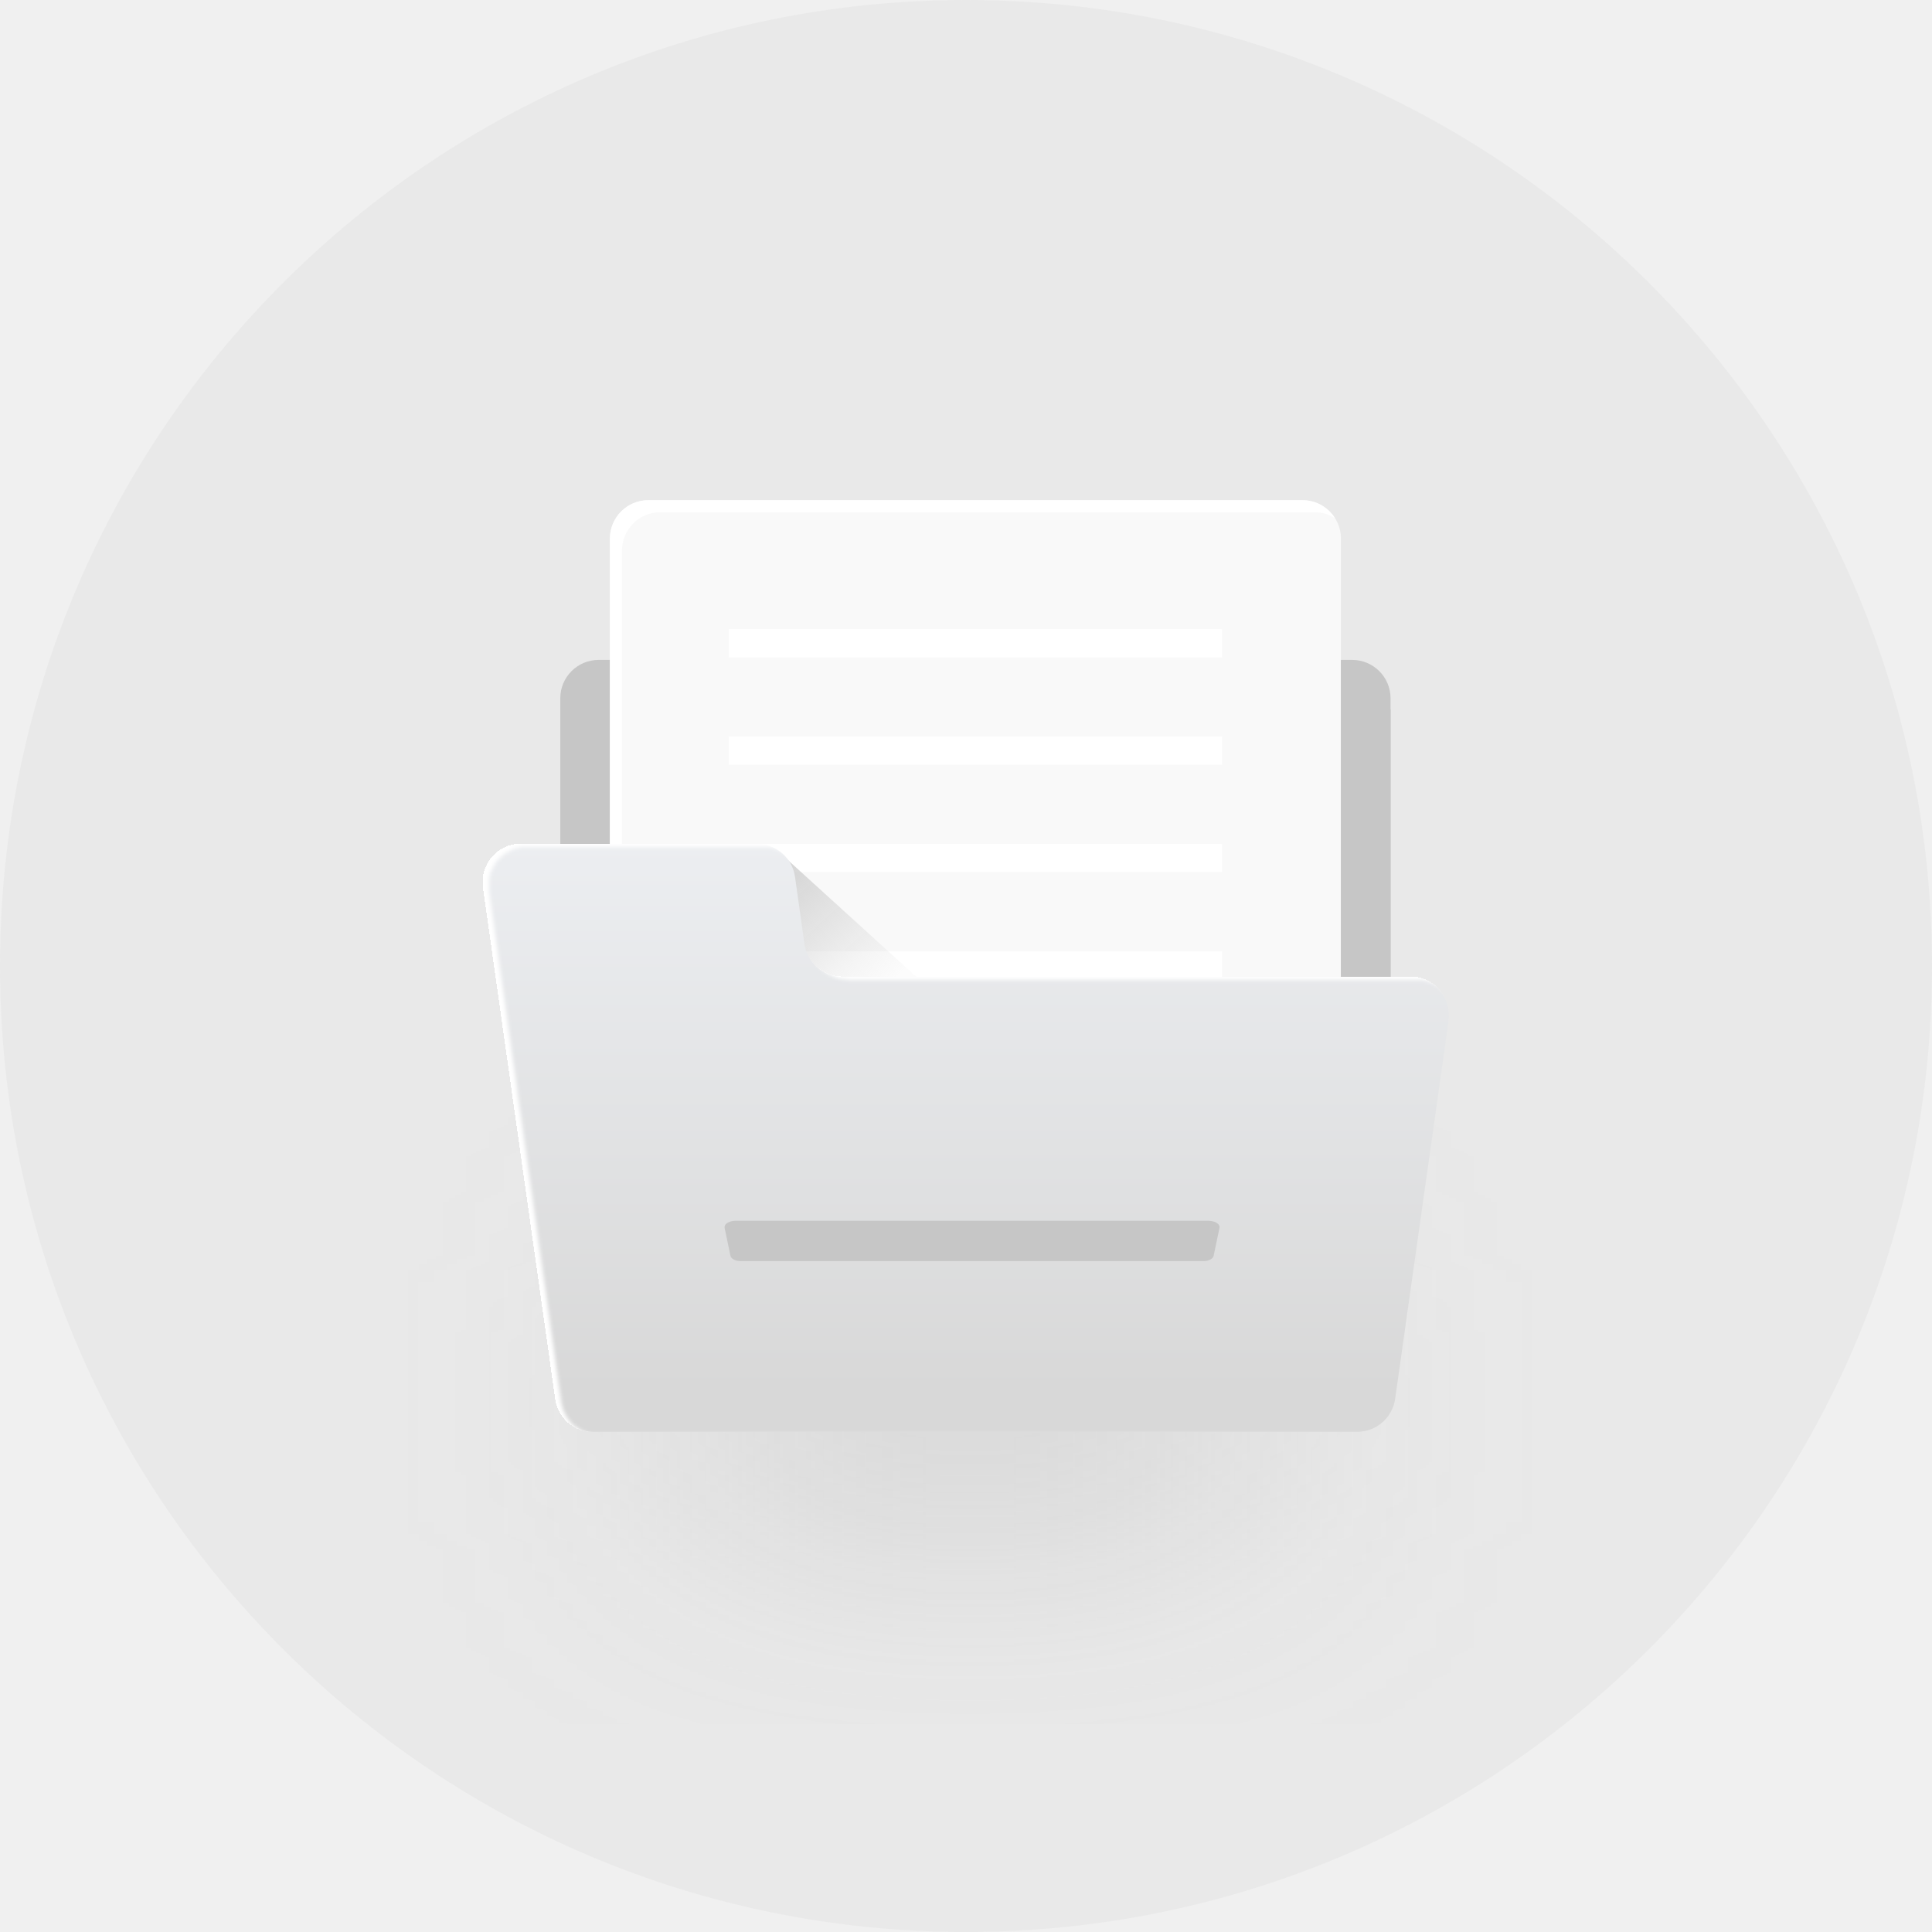
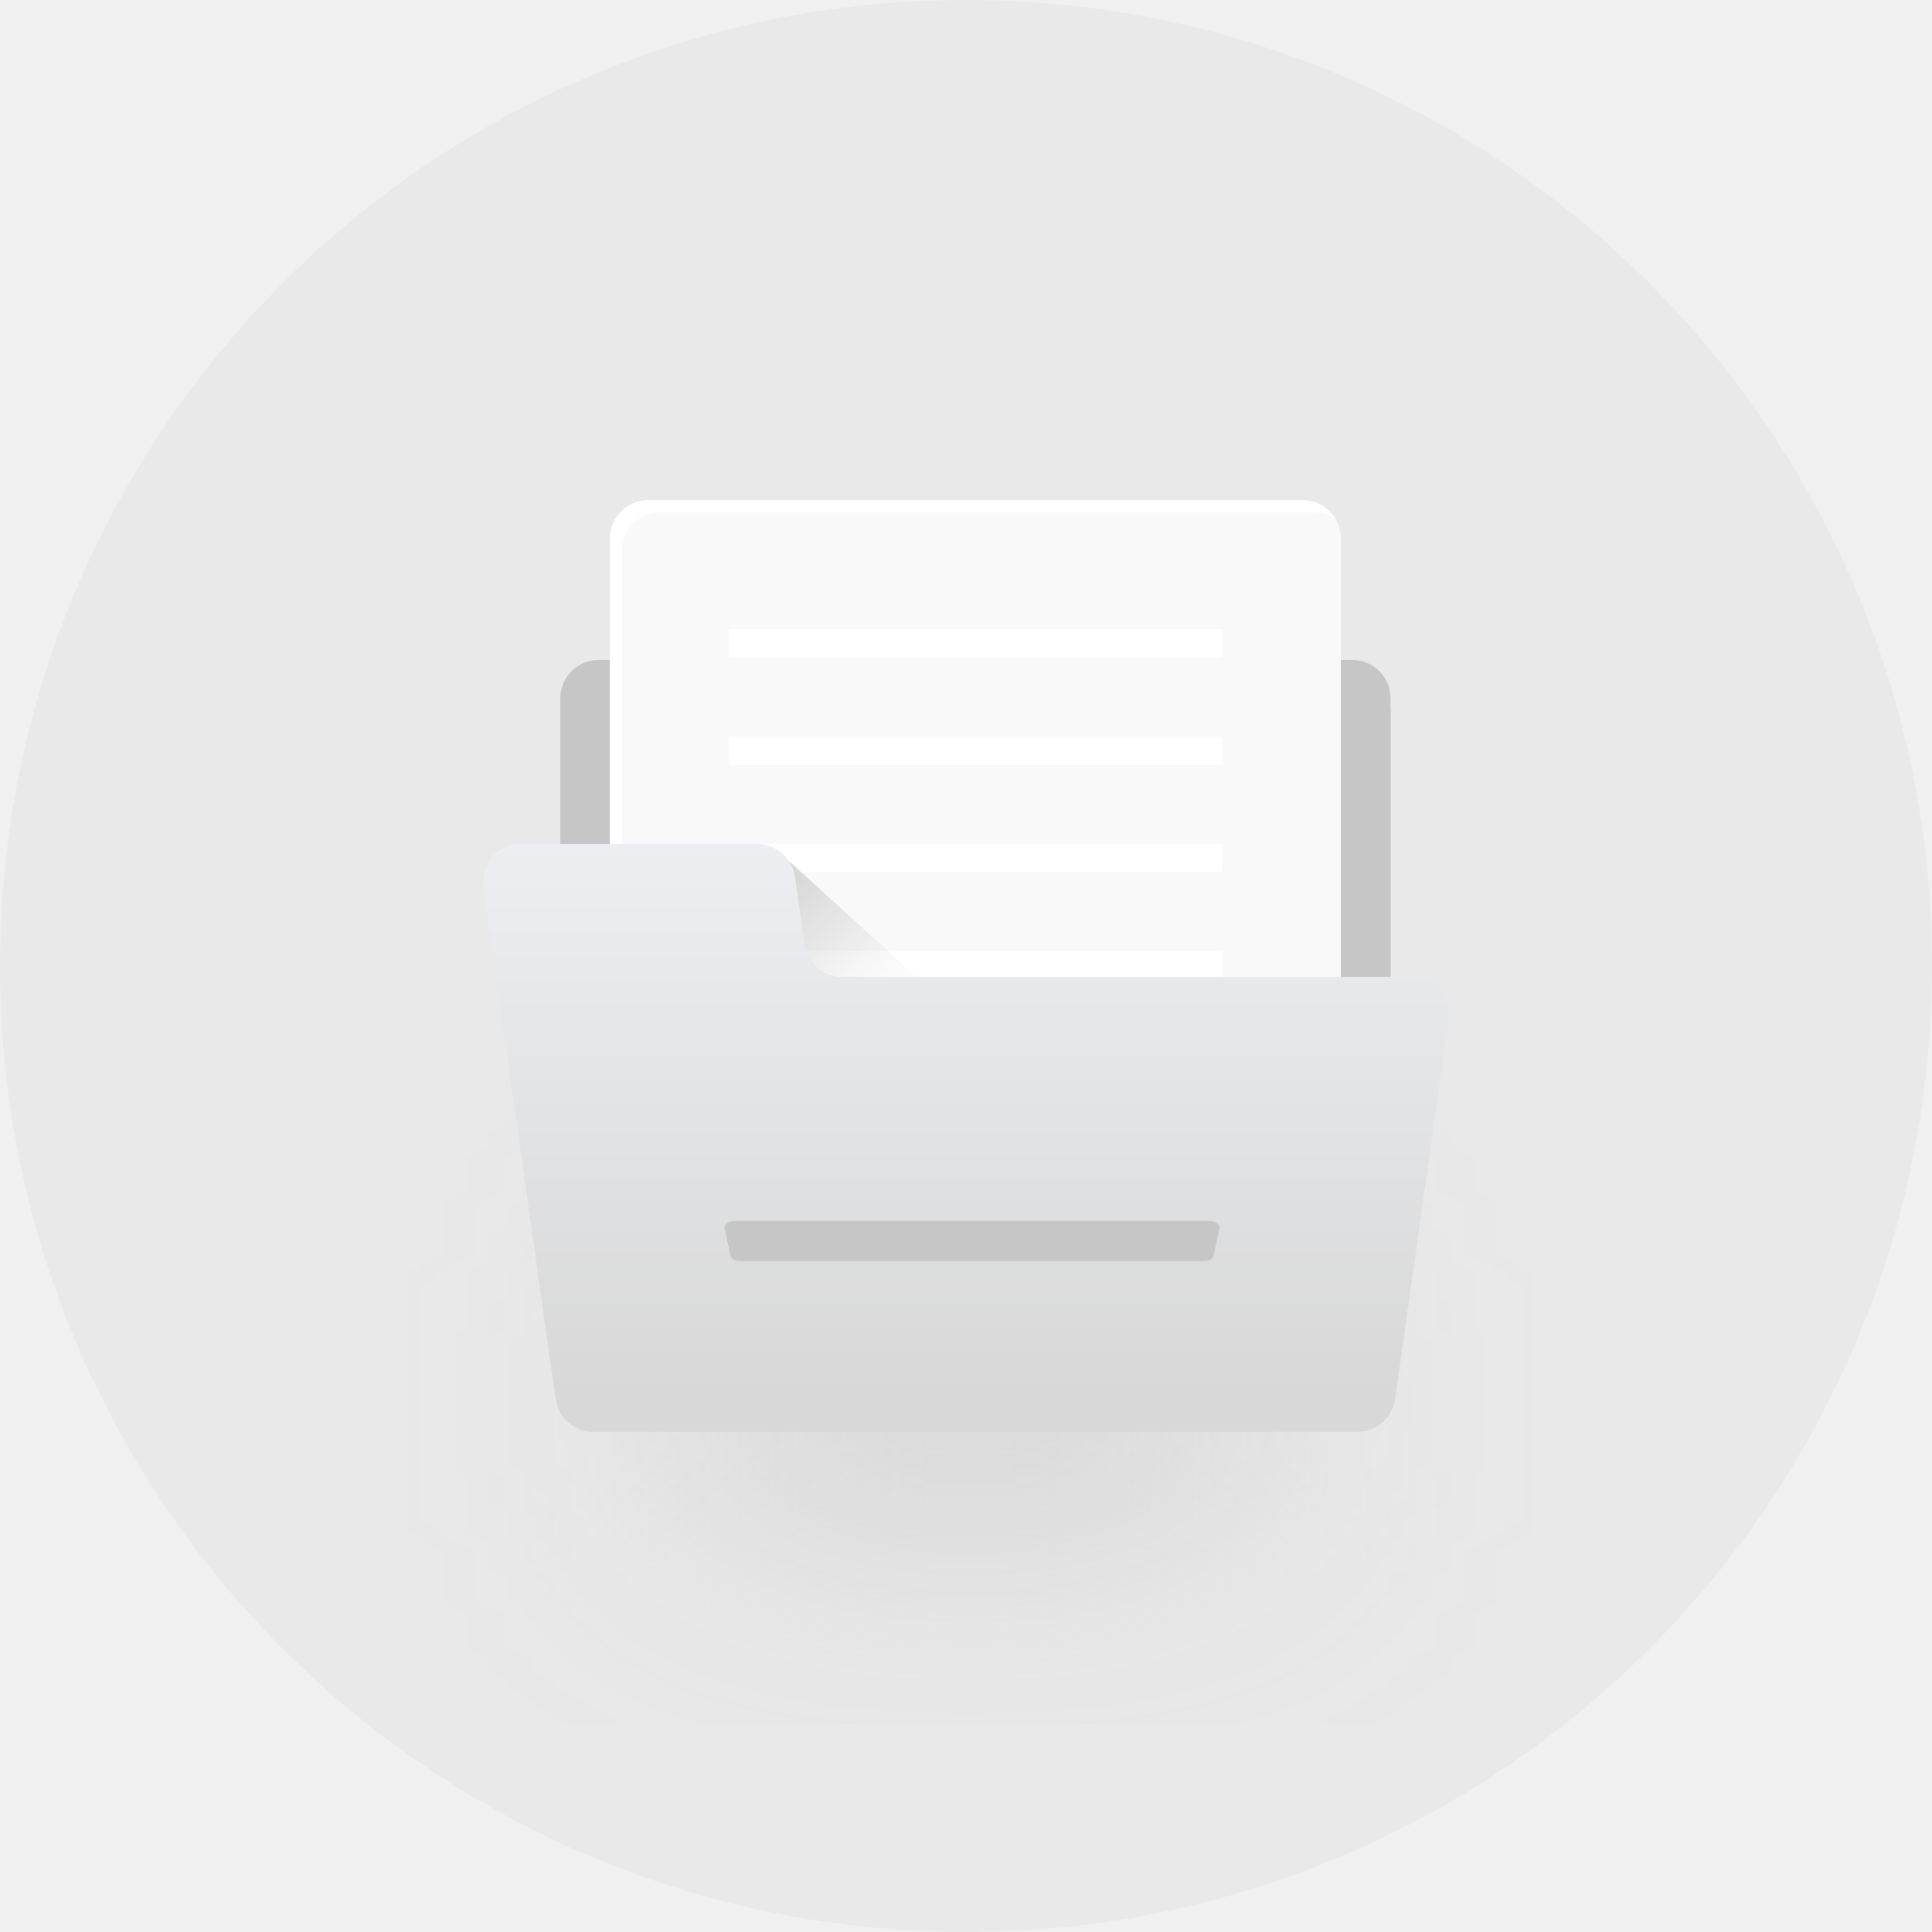
<svg xmlns="http://www.w3.org/2000/svg" width="160" height="160" fill="none">
  <path fill="#8E8E8E" fill-opacity=".07" d="M160 80A80 80 0 1 0 0 80a80 80 0 0 0 160 0Z" />
  <g filter="url(#a)">
    <path fill="#8F8F8F" d="M58 113.73h44.64v4.8H58z" />
  </g>
  <path fill="#C6C6C6" d="M111.98 54.65h-62.4a3.18 3.18 0 0 0-3.18 3.17v57.26a3.18 3.18 0 0 0 3.17 3.18h62.41a3.18 3.18 0 0 0 3.18-3.18V57.82a3.18 3.18 0 0 0-3.18-3.17Z" />
  <path fill="#F9F9F9" d="M107.87 98.36H53.68a3.18 3.18 0 0 1-3.17-3.18V44.6a3.18 3.18 0 0 1 3.17-3.17h54.2a3.17 3.17 0 0 1 3.17 3.17v50.6a3.17 3.17 0 0 1-3.18 3.17Z" />
  <path fill="url(#b)" d="M51.51 96.19V45.6a3.18 3.18 0 0 1 3.18-3.18h54.19c.62 0 1.2.18 1.68.5a3.17 3.17 0 0 0-2.69-1.5H53.68a3.18 3.18 0 0 0-3.17 3.17v50.6c0 1.13.6 2.12 1.49 2.68a3.16 3.16 0 0 1-.49-1.68Z" />
  <path fill="#fff" d="M101.2 52.1H60.35v2.34h40.85V52.1Zm0 8.9H60.35v2.33h40.85V61Zm0 8.89H60.35v2.33h40.85v-2.33Zm0 8.89H60.35v2.33h40.85v-2.33Z" />
  <path fill="url(#c)" d="m65 71 11 10H65V71Z" />
  <path fill="#C6C6C6" d="M115.16 82.38V58.76l-4.11-4.11v27.73h4.1Z" />
-   <g filter="url(#d)">
-     <path fill="url(#e)" d="m119.97 84.51-4.43 31.34a3.18 3.18 0 0 1-3.14 2.73H49.16a3.18 3.18 0 0 1-3.15-2.73l-5.98-42.34a3.17 3.17 0 0 1 3.15-3.62H62.7a3.17 3.17 0 0 1 3.14 2.73l.78 5.54a3.17 3.17 0 0 0 3.15 2.74h47.05c1.92 0 3.4 1.7 3.14 3.61Z" />
-   </g>
+   <path fill="url(#d)" d="m119.97 84.51-4.43 31.34a3.18 3.18 0 0 1-3.14 2.73H49.16a3.18 3.18 0 0 1-3.15-2.73l-5.98-42.34a3.17 3.17 0 0 1 3.15-3.62H62.7a3.17 3.17 0 0 1 3.14 2.73l.78 5.54a3.17 3.17 0 0 0 3.15 2.74h47.05c1.92 0 3.4 1.7 3.14 3.61Z" />
  <path fill="#C6C6C6" d="M99.66 104.44H61.34c-.2 0-.41-.04-.57-.13-.16-.08-.26-.2-.28-.32l-.48-2.3a.33.33 0 0 1 .03-.21c.03-.07.1-.14.18-.2a1.38 1.38 0 0 1 .65-.18h39.27c.12.01.24.03.35.06.11.03.21.07.3.13.07.05.14.12.17.19.04.07.05.14.03.22l-.48 2.29c-.02.13-.12.24-.28.32-.16.09-.36.13-.57.13Z" />
  <defs>
    <linearGradient id="b" x1="82.64" x2="42.49" y1="71.75" y2="31.59" gradientUnits="userSpaceOnUse">
      <stop stop-color="#fff" />
    </linearGradient>
    <linearGradient id="c" x1="72.27" x2="60.24" y1="82.6" y2="69.37" gradientUnits="userSpaceOnUse">
      <stop stop-color="#C6C6C6" stop-opacity=".06" />
      <stop offset=".18" stop-color="#C6C6C6" stop-opacity=".18" />
      <stop offset="1" stop-color="#C6C6C6" />
    </linearGradient>
-     <linearGradient id="e" x1="80" x2="80" y1="69.89" y2="118.58" gradientUnits="userSpaceOnUse">
+     <linearGradient id="d" x1="80" x2="80" y1="69.89" y2="118.58" gradientUnits="userSpaceOnUse">
      <stop stop-color="#ECEEF1" />
      <stop offset=".93" stop-color="#D8D8D8" />
    </linearGradient>
    <filter id="a" width="93.01" height="53.17" x="33.81" y="89.55" color-interpolation-filters="sRGB" filterUnits="userSpaceOnUse">
      <feFlood flood-opacity="0" result="BackgroundImageFix" />
      <feBlend in="SourceGraphic" in2="BackgroundImageFix" result="shape" />
      <feGaussianBlur result="effect1_foregroundBlur_212_390" stdDeviation="12.09" />
    </filter>
-     <filter id="d" width="80.35" height="48.94" x="40" y="69.89" color-interpolation-filters="sRGB" filterUnits="userSpaceOnUse">
-       <feFlood flood-opacity="0" result="BackgroundImageFix" />
-       <feBlend in="SourceGraphic" in2="BackgroundImageFix" result="shape" />
-       <feColorMatrix in="SourceAlpha" result="hardAlpha" values="0 0 0 0 0 0 0 0 0 0 0 0 0 0 0 0 0 0 127 0" />
-       <feOffset dx=".5" dy=".25" />
-       <feGaussianBlur stdDeviation=".17" />
-       <feComposite in2="hardAlpha" k2="-1" k3="1" operator="arithmetic" />
-       <feColorMatrix values="0 0 0 0 1 0 0 0 0 1 0 0 0 0 1 0 0 0 1 0" />
-       <feBlend in2="shape" result="effect1_innerShadow_212_390" />
-     </filter>
  </defs>
</svg>
